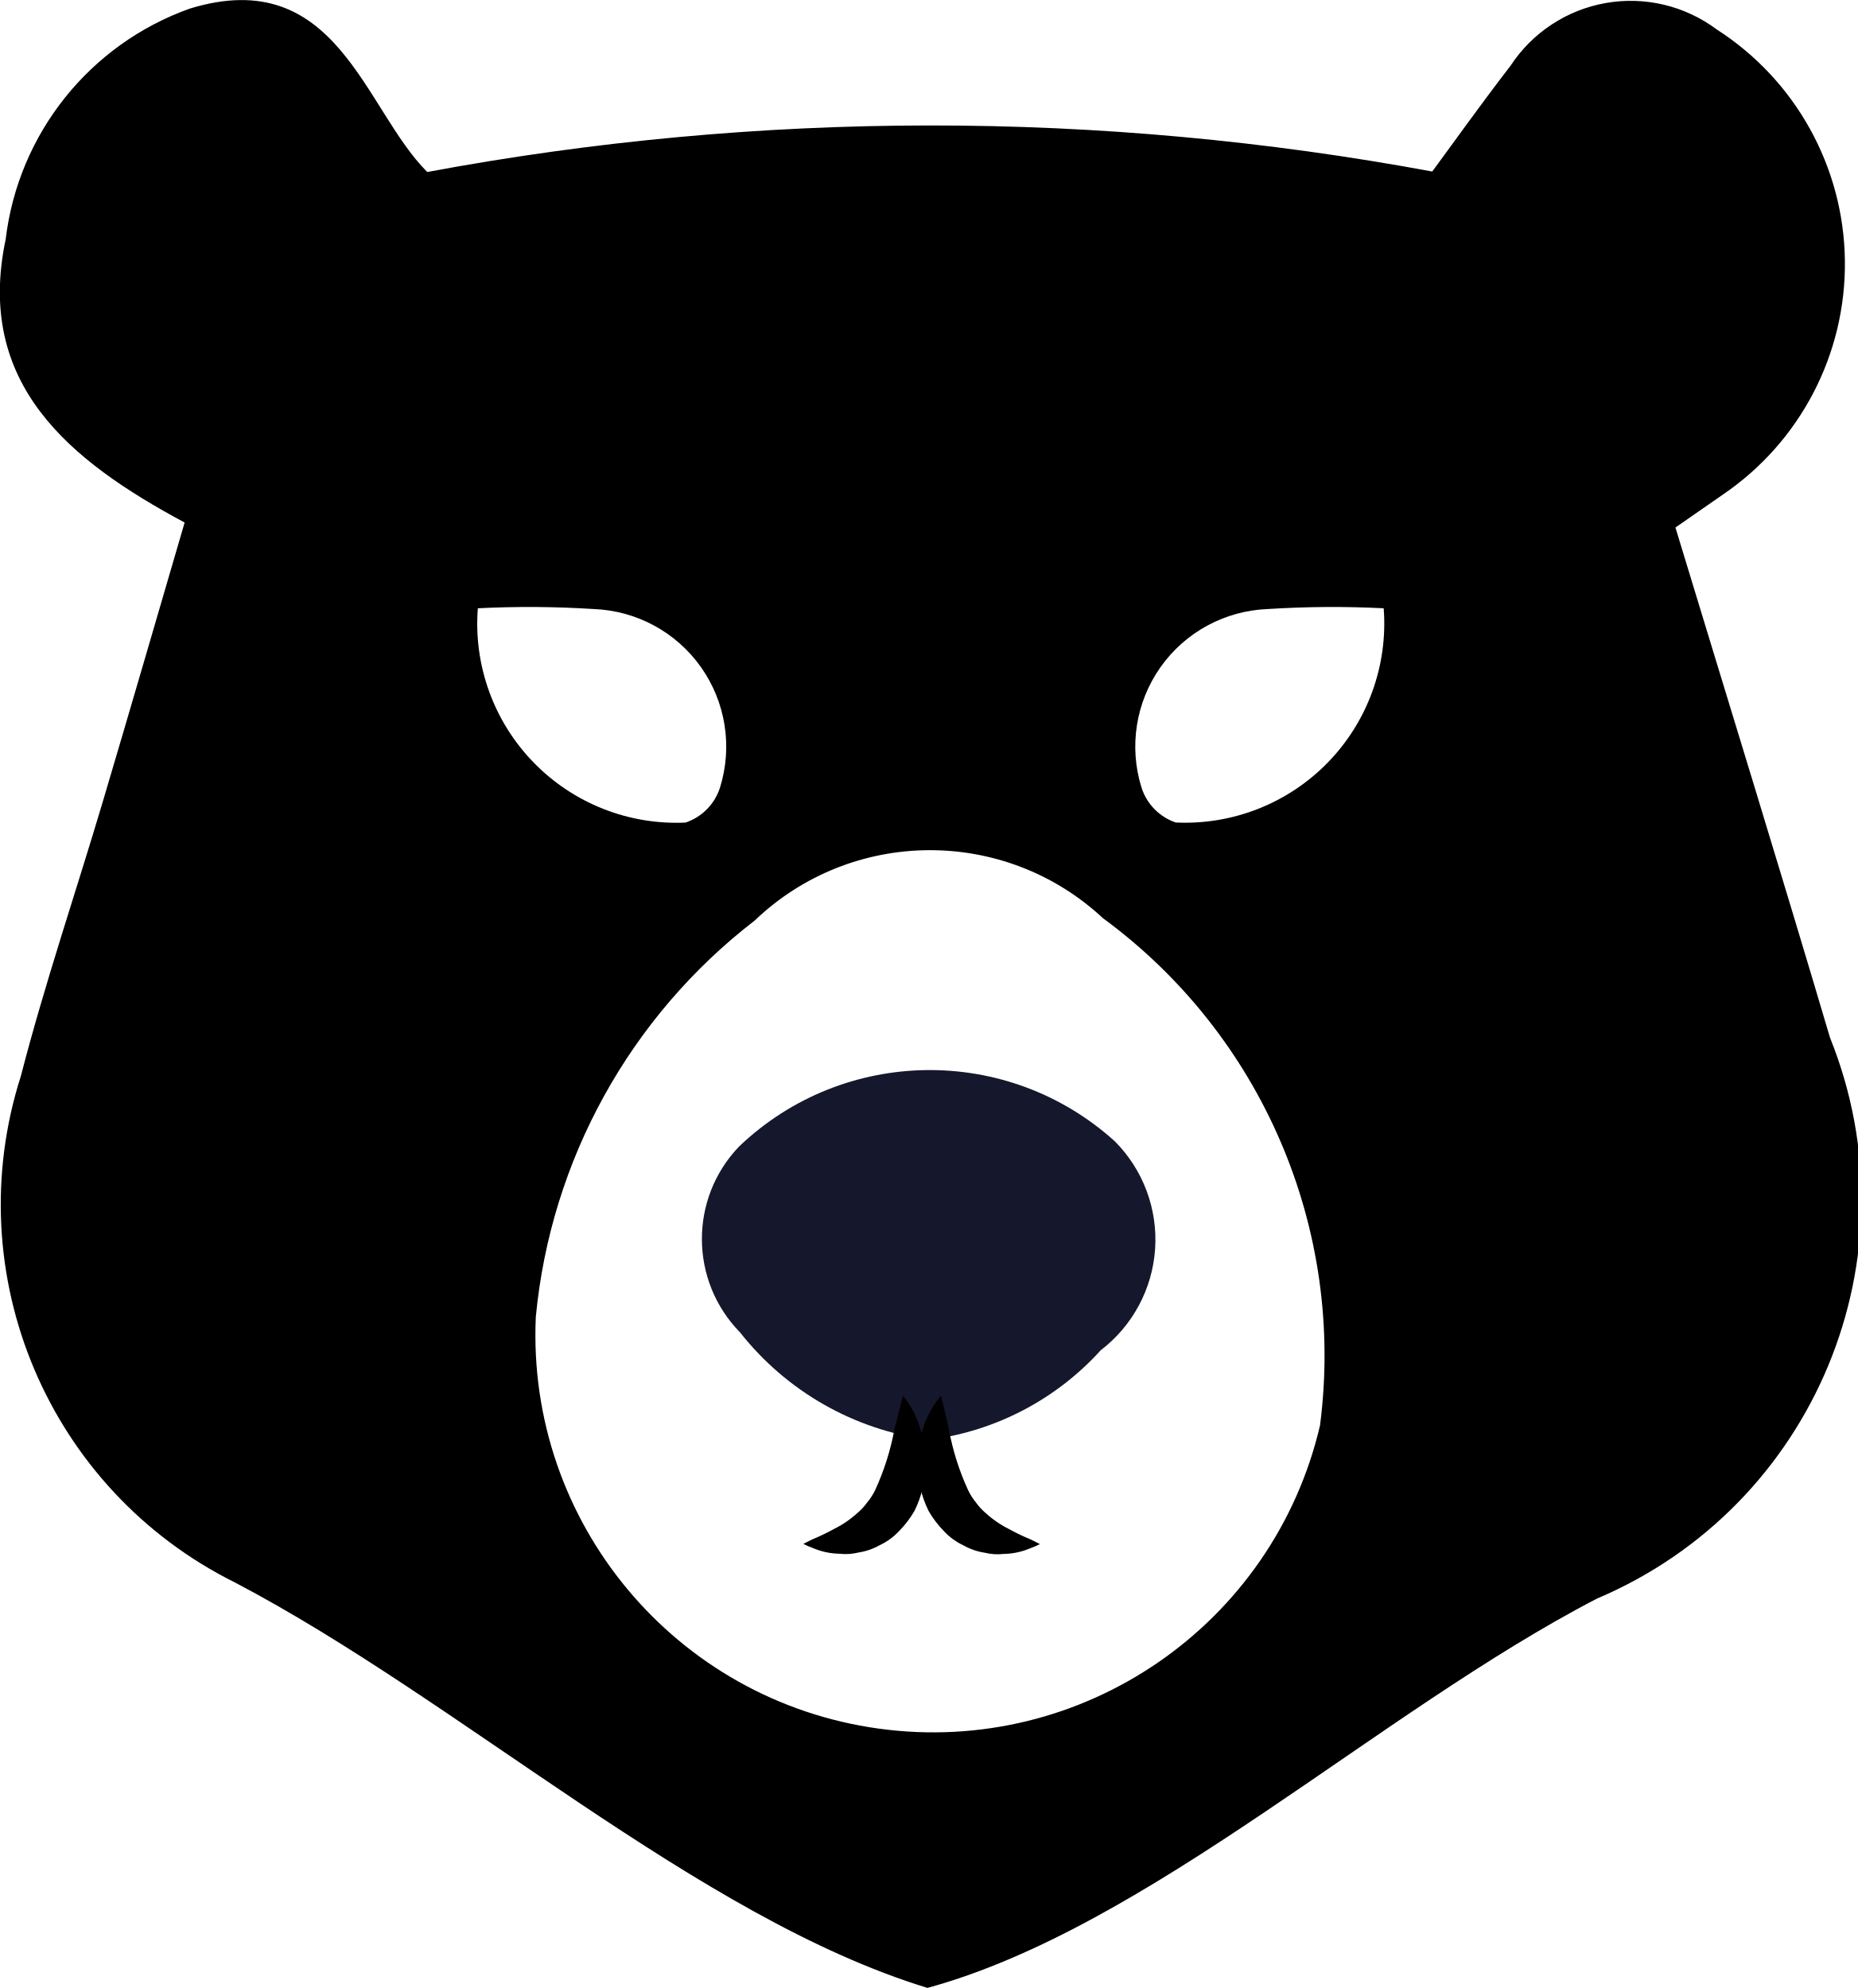
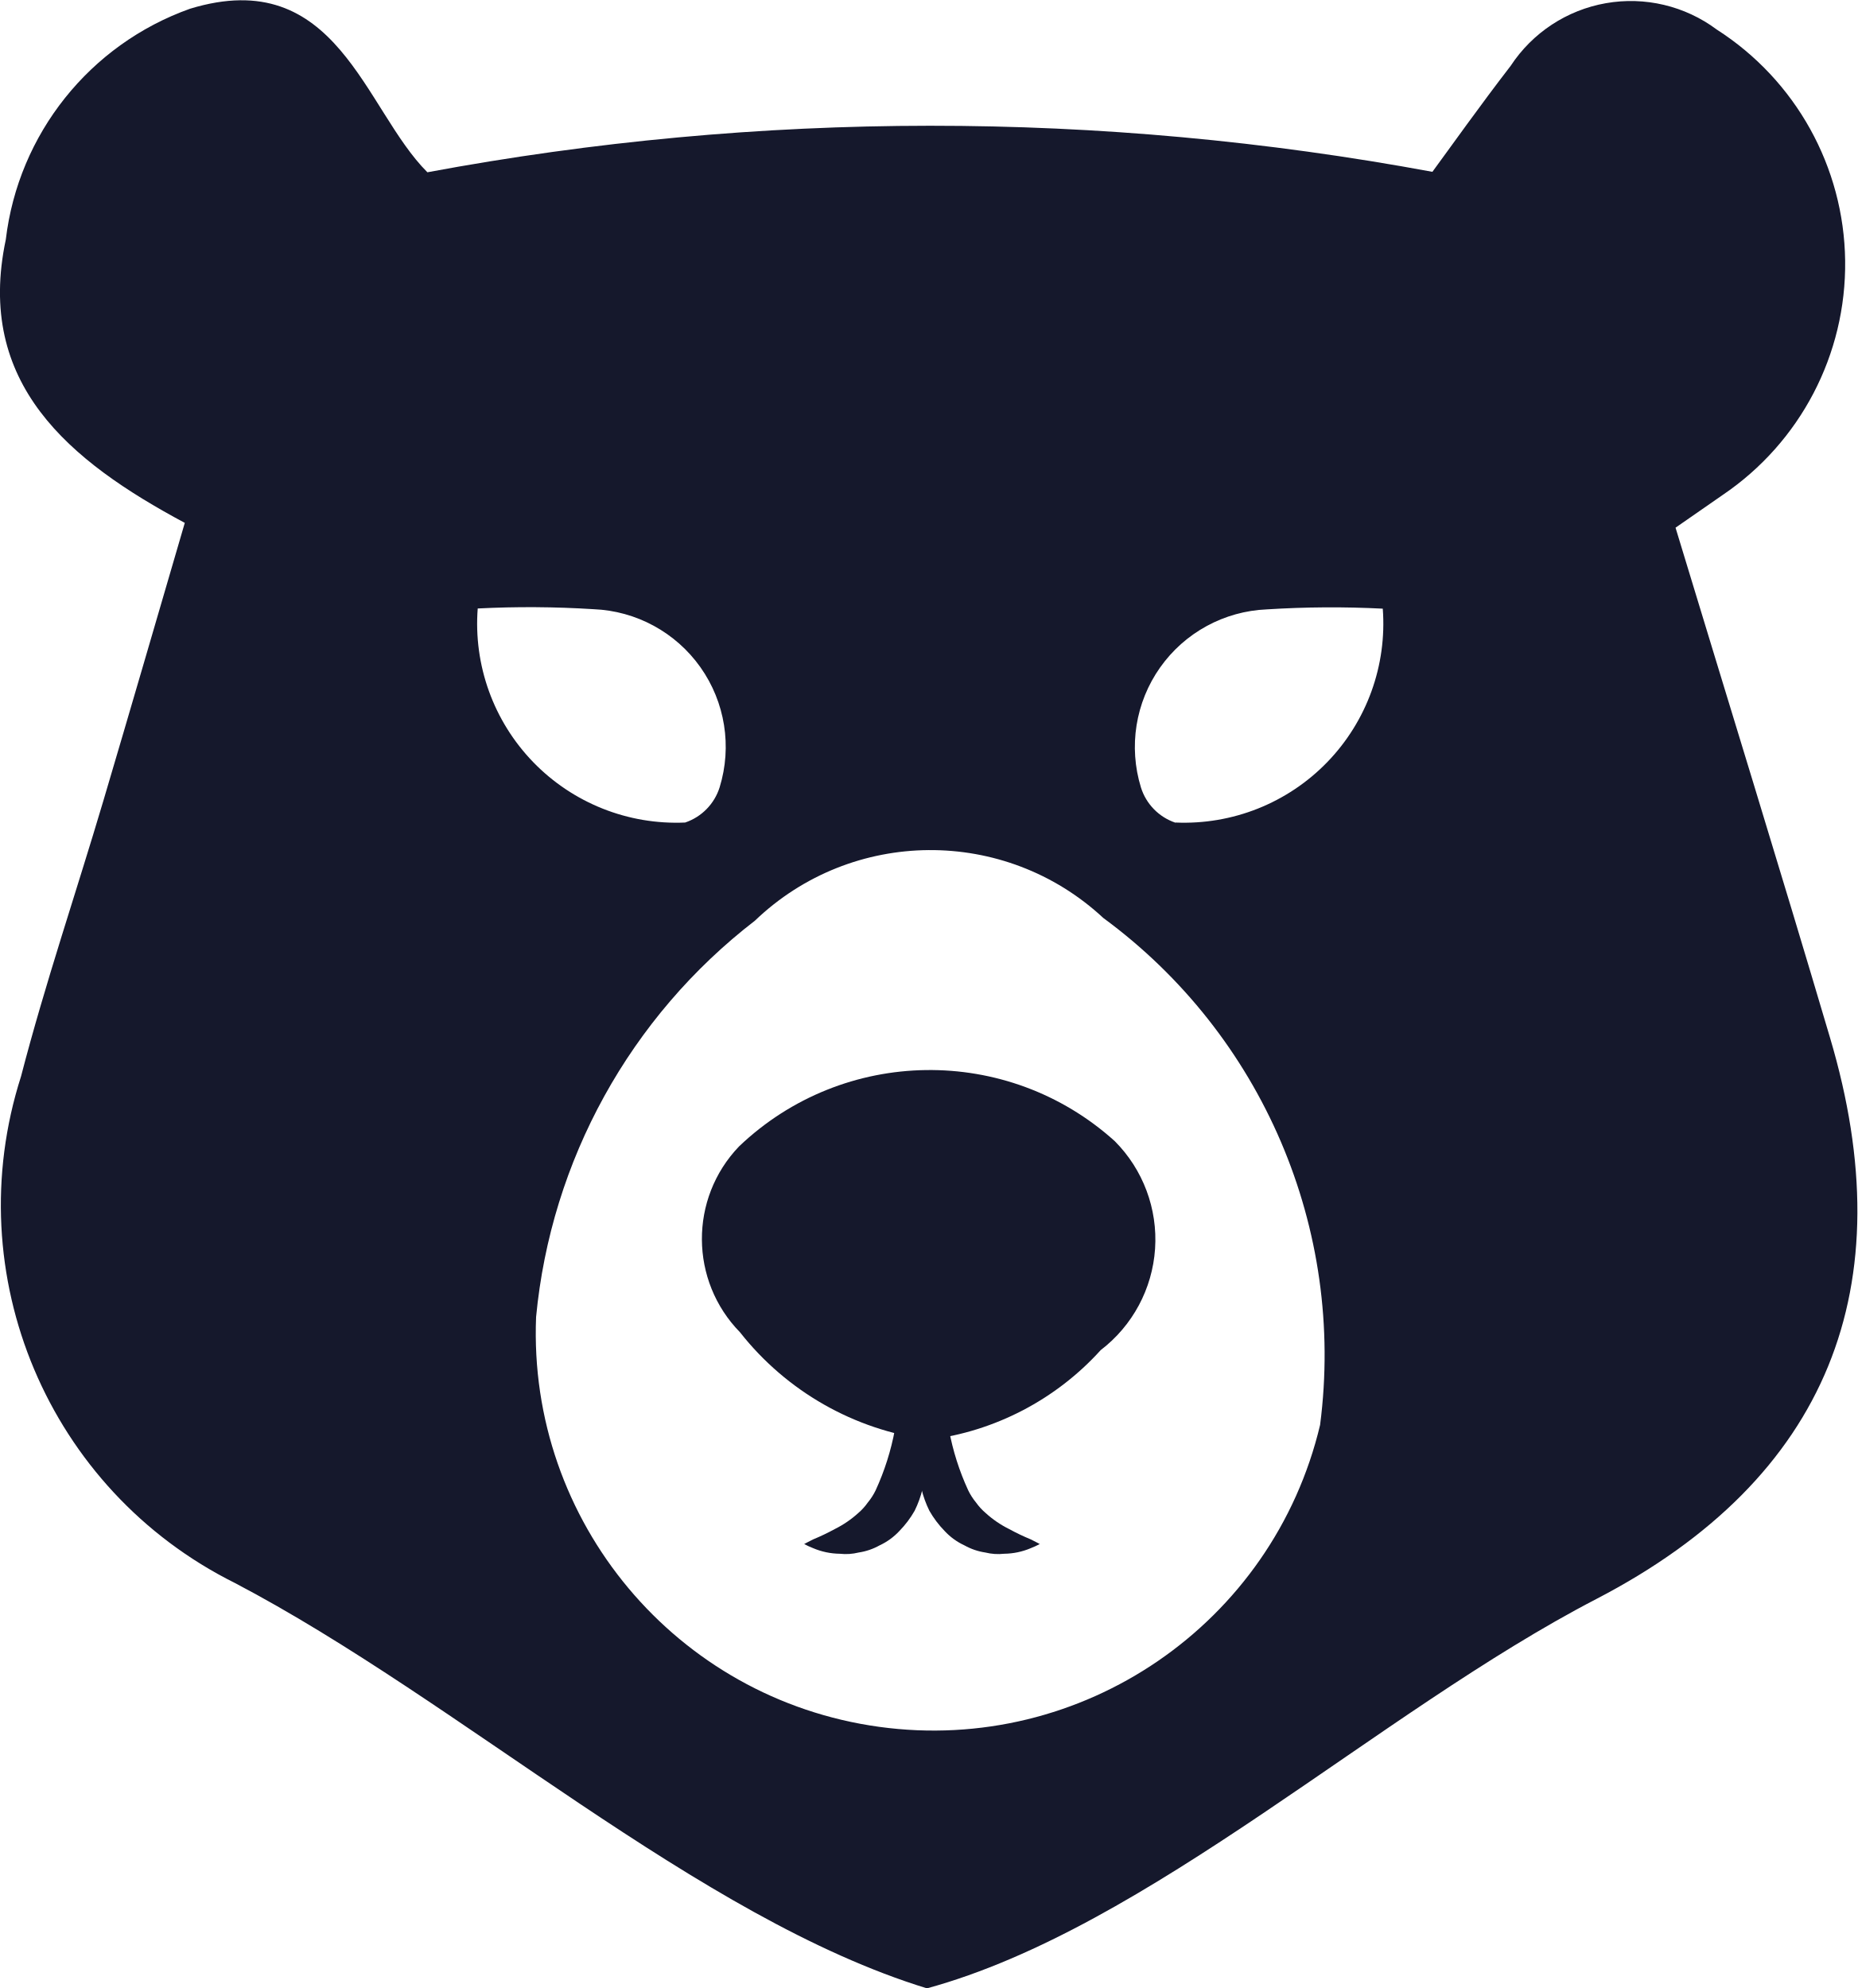
- <svg xmlns="http://www.w3.org/2000/svg" width="19.314" height="20.678" viewBox="0 0 19.314 20.678">
+ <svg xmlns="http://www.w3.org/2000/svg" width="20.846" height="22.318" viewBox="0 0 20.846 22.318">
  <g id="Group_13" data-name="Group 13" transform="translate(-225.551 -347.018)">
-     <path id="Path_1" data-name="Path 1" d="M286.861,45.242c-.523-1.767-1.067-3.527-1.607-5.305l.491-.341a2.9,2.9,0,0,0-.062-4.84,1.494,1.494,0,0,0-2.144.378c-.32.415-.623.842-.814,1.1a28.592,28.592,0,0,0-10.451.005c-.657-.654-.937-2.168-2.468-1.7a2.915,2.915,0,0,0-1.916,2.4c-.317,1.5.655,2.3,1.861,2.946-.289.989-.565,1.94-.847,2.89s-.606,1.9-.856,2.867a4.391,4.391,0,0,0,2.228,5.269c2.347,1.231,4.813,3.486,7.2,4.216,2.3-.629,4.691-2.871,6.961-4.049A4.509,4.509,0,0,0,286.861,45.242ZM272.8,40.777a10.592,10.592,0,0,1,1.208.008,1.432,1.432,0,0,1,1.311,1.855.565.565,0,0,1-.359.366A2.071,2.071,0,0,1,272.8,40.777Zm8.76,8.491a4.134,4.134,0,0,1-8.157-1.121,5.91,5.91,0,0,1,2.276-4.122A2.638,2.638,0,0,1,279.3,44,5.642,5.642,0,0,1,281.559,49.268Zm-1.5-6.262a.564.564,0,0,1-.359-.366,1.432,1.432,0,0,1,1.311-1.855,10.594,10.594,0,0,1,1.208-.008A2.071,2.071,0,0,1,280.054,43.005Z" transform="translate(-42.28 312.568)" />
-     <path id="Path_5" data-name="Path 5" d="M286.157,62.644a3,3,0,0,1-1.961-1.117,1.389,1.389,0,0,1-.011-1.933,2.87,2.87,0,0,1,3.908-.055,1.449,1.449,0,0,1-.147,2.174A2.9,2.9,0,0,1,286.157,62.644Z" transform="translate(-50.949 299.35)" fill="#15182c" />
-     <path id="Path_6" data-name="Path 6" d="M287.153,66.212a.952.952,0,0,1,.178.336,1.144,1.144,0,0,1,.056.39,1.1,1.1,0,0,1-.113.469,1.035,1.035,0,0,1-.159.21.661.661,0,0,1-.206.15.64.64,0,0,1-.217.075.561.561,0,0,1-.2.013.73.73,0,0,1-.275-.059.871.871,0,0,1-.1-.043s.036-.02.095-.048a2.3,2.3,0,0,0,.225-.108,1.076,1.076,0,0,0,.245-.168.585.585,0,0,0,.1-.109.622.622,0,0,0,.082-.127,2.68,2.68,0,0,0,.2-.631C287.112,66.365,287.153,66.212,287.153,66.212Z" transform="translate(-52.212 295.324)" />
-     <path id="Path_7" data-name="Path 7" d="M288.959,66.212s.041.153.083.352a2.658,2.658,0,0,0,.2.631.641.641,0,0,0,.081.127.6.6,0,0,0,.1.109,1.066,1.066,0,0,0,.245.168,2.258,2.258,0,0,0,.225.108c.059.028.095.048.095.048a.875.875,0,0,1-.1.043.731.731,0,0,1-.276.059.559.559,0,0,1-.2-.013.636.636,0,0,1-.217-.075.655.655,0,0,1-.206-.15,1.033,1.033,0,0,1-.159-.21,1.1,1.1,0,0,1-.113-.469,1.144,1.144,0,0,1,.056-.39A.943.943,0,0,1,288.959,66.212Z" transform="translate(-53.623 295.324)" />
+     <path id="Path_1" data-name="Path 1" d="M288.371,46.1c-.564-1.907-1.152-3.807-1.734-5.726l.53-.368a3.128,3.128,0,0,0-.067-5.224,1.613,1.613,0,0,0-2.314.408c-.345.447-.672.909-.878,1.189a30.86,30.86,0,0,0-11.28.005c-.709-.706-1.012-2.34-2.664-1.836a3.146,3.146,0,0,0-2.068,2.592c-.342,1.615.707,2.483,2.009,3.18-.312,1.068-.61,2.094-.914,3.12s-.654,2.053-.924,3.094a4.739,4.739,0,0,0,2.4,5.687c2.533,1.328,5.2,3.763,7.768,4.551,2.486-.679,5.063-3.1,7.513-4.371C288.359,51.046,289.2,48.89,288.371,46.1Zm-15.178-4.819a11.432,11.432,0,0,1,1.3.008,1.546,1.546,0,0,1,1.415,2,.61.61,0,0,1-.387.395A2.235,2.235,0,0,1,273.193,41.279Zm9.455,9.164a4.462,4.462,0,0,1-8.8-1.21,6.379,6.379,0,0,1,2.456-4.449,2.848,2.848,0,0,1,3.911-.03A6.089,6.089,0,0,1,282.648,50.443Zm-1.624-6.759a.609.609,0,0,1-.387-.395,1.546,1.546,0,0,1,1.414-2,11.434,11.434,0,0,1,1.3-.008A2.235,2.235,0,0,1,281.024,43.684Z" transform="translate(-42.28 312.568)" fill="#15182c" />
+     <path id="Path_5" data-name="Path 5" d="M286.344,62.949a3.233,3.233,0,0,1-2.117-1.206,1.5,1.5,0,0,1-.012-2.086,3.1,3.1,0,0,1,4.218-.06,1.564,1.564,0,0,1-.158,2.346A3.132,3.132,0,0,1,286.344,62.949Z" transform="translate(-50.37 300.232)" fill="#15182c" />
+     <path id="Path_6" data-name="Path 6" d="M287.235,66.212a1.027,1.027,0,0,1,.192.363,1.235,1.235,0,0,1,.061.421,1.191,1.191,0,0,1-.122.506,1.116,1.116,0,0,1-.171.227.713.713,0,0,1-.223.162.69.69,0,0,1-.234.08.606.606,0,0,1-.212.014.788.788,0,0,1-.3-.063.94.94,0,0,1-.1-.046s.039-.022.1-.052a2.489,2.489,0,0,0,.243-.116,1.161,1.161,0,0,0,.265-.181.631.631,0,0,0,.106-.117.672.672,0,0,0,.088-.137,2.892,2.892,0,0,0,.216-.681C287.191,66.377,287.235,66.212,287.235,66.212Z" transform="translate(-51.549 296.476)" fill="#15182c" />
+     <path id="Path_7" data-name="Path 7" d="M288.978,66.212s.044.165.09.38a2.868,2.868,0,0,0,.216.681.692.692,0,0,0,.088.137.649.649,0,0,0,.107.117,1.151,1.151,0,0,0,.265.181,2.439,2.439,0,0,0,.243.116c.063.031.1.052.1.052a.943.943,0,0,1-.1.046.789.789,0,0,1-.3.063.6.6,0,0,1-.211-.014.686.686,0,0,1-.234-.08.707.707,0,0,1-.223-.162,1.115,1.115,0,0,1-.171-.227,1.19,1.19,0,0,1-.122-.506,1.235,1.235,0,0,1,.061-.421A1.018,1.018,0,0,1,288.978,66.212Z" transform="translate(-52.866 296.476)" fill="#15182c" />
  </g>
</svg>
